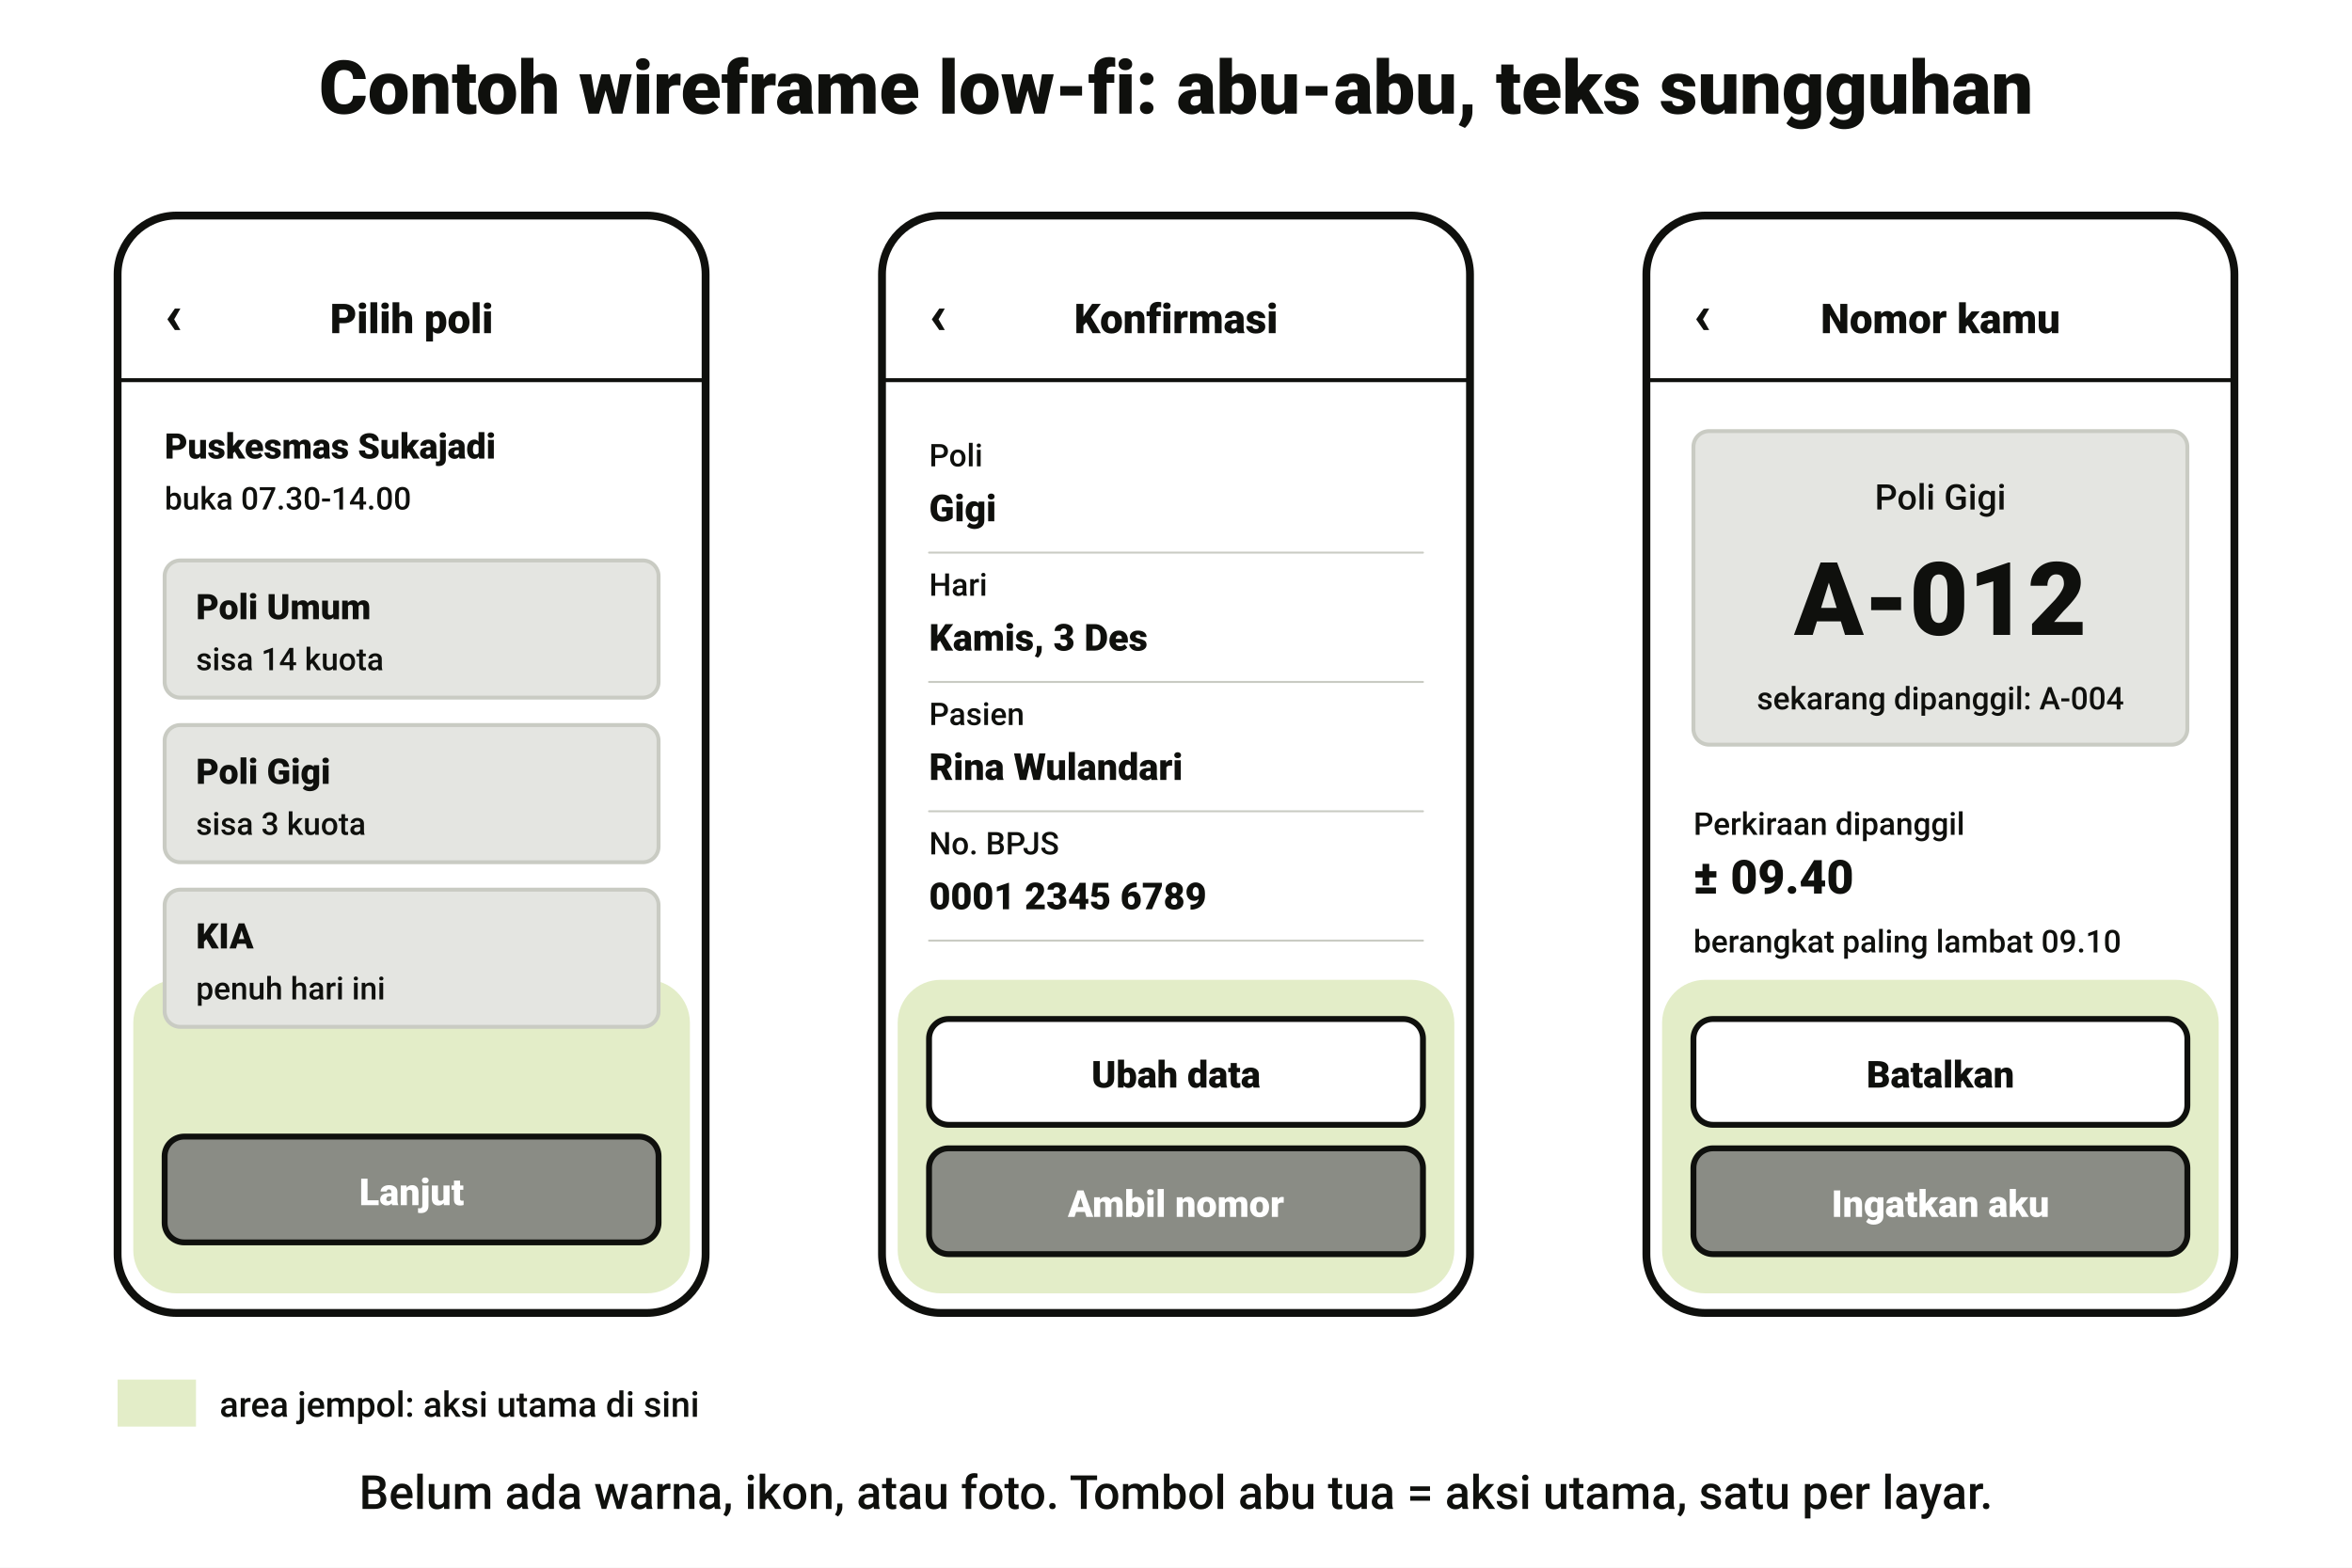
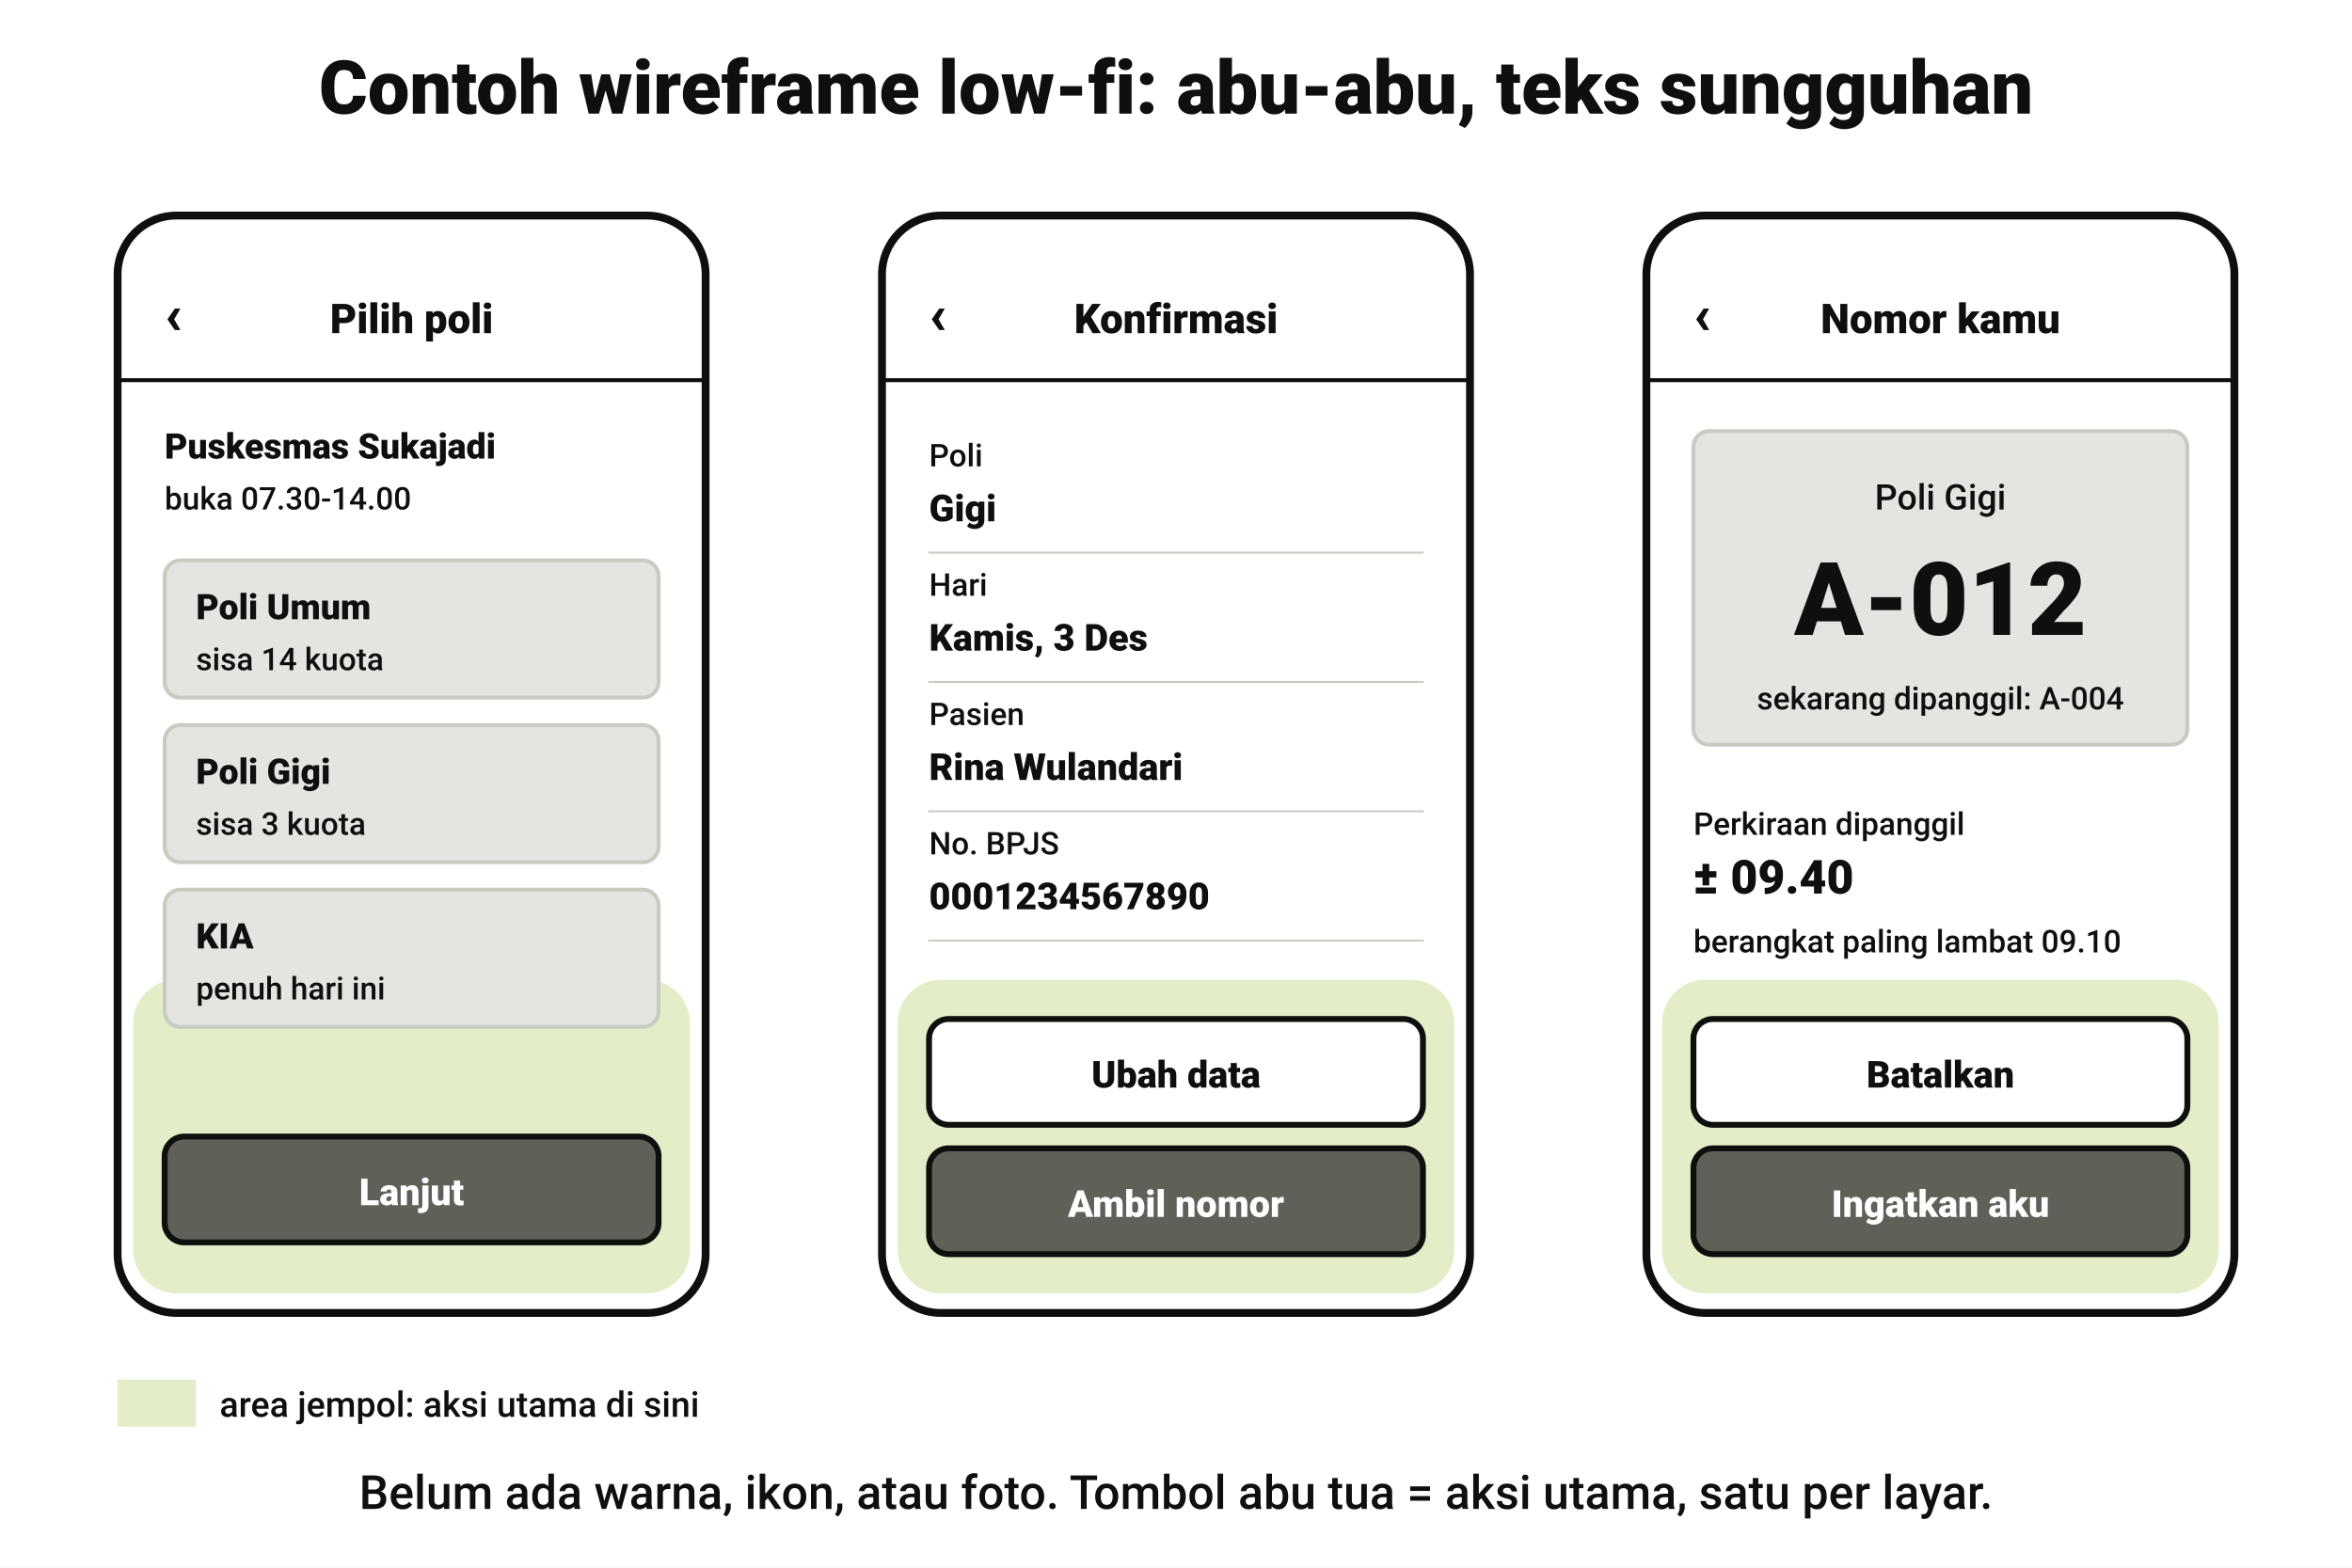
<svg xmlns="http://www.w3.org/2000/svg" viewBox="0 0 1200 800" width="1200" height="800" role="img" aria-labelledby="t" font-family="system-ui, 'Segoe UI', Roboto, sans-serif">
  <defs>
    <marker id="ah" markerWidth="14" markerHeight="14" refX="11" refY="7" orient="auto" markerUnits="userSpaceOnUse">
      <path d="M0 0L14 7L0 14z" fill="#0f100d" />
    </marker>
  </defs>
  <rect width="1200" height="800" fill="#ffffff" />
  <text x="600" y="58" font-size="38" font-weight="800" text-anchor="middle" fill="#0f100d">Contoh wireframe low-fi: abu-abu, teks sungguhan</text>
  <rect x="60" y="110" width="300" height="560" rx="30" fill="#ffffff" stroke="#0f100d" stroke-width="4" />
  <text x="84" y="170" font-size="28" font-weight="800" text-anchor="start" fill="#0f100d">‹</text>
  <text x="210" y="170" font-size="21" font-weight="800" text-anchor="middle" fill="#0f100d">Pilih poli</text>
  <line x1="60" y1="194" x2="360" y2="194" stroke="#0f100d" stroke-width="2" stroke-linecap="round" />
  <rect x="68" y="500" width="284" height="160" rx="22" fill="#e3edc8" />
  <text x="84" y="234" font-size="18" font-weight="800" text-anchor="start" fill="#0f100d">Puskesmas Sukajadi</text>
  <text x="84" y="260" font-size="16" font-weight="500" text-anchor="start" fill="#0f100d">buka 07.30-14.00</text>
  <rect x="84" y="286" width="252" height="70" rx="8" fill="#e4e5e1" stroke="#c9cbc3" stroke-width="2" />
  <text x="100" y="316" font-size="18" font-weight="800" text-anchor="start" fill="#0f100d">Poli Umum</text>
  <text x="100" y="342" font-size="16" font-weight="500" text-anchor="start" fill="#0f100d">sisa 14 kuota</text>
  <rect x="84" y="370" width="252" height="70" rx="8" fill="#e4e5e1" stroke="#c9cbc3" stroke-width="2" />
  <text x="100" y="400" font-size="18" font-weight="800" text-anchor="start" fill="#0f100d">Poli Gigi</text>
  <text x="100" y="426" font-size="16" font-weight="500" text-anchor="start" fill="#0f100d">sisa 3 kuota</text>
  <rect x="84" y="454" width="252" height="70" rx="8" fill="#e4e5e1" stroke="#c9cbc3" stroke-width="2" />
  <text x="100" y="484" font-size="18" font-weight="800" text-anchor="start" fill="#0f100d">KIA</text>
  <text x="100" y="510" font-size="16" font-weight="500" text-anchor="start" fill="#0f100d">penuh hari ini</text>
-   <rect x="84" y="580" width="252" height="54" rx="10" fill="#8a8c85" stroke="#0f100d" stroke-width="3" />
+   <rect x="84" y="580" width="252" height="54" rx="10" fill="#5f6159" stroke="#0f100d" stroke-width="3" />
  <text x="210" y="615" font-size="19" font-weight="800" text-anchor="middle" fill="#ffffff">Lanjut</text>
  <rect x="450" y="110" width="300" height="560" rx="30" fill="#ffffff" stroke="#0f100d" stroke-width="4" />
  <text x="474" y="170" font-size="28" font-weight="800" text-anchor="start" fill="#0f100d">‹</text>
  <text x="600" y="170" font-size="21" font-weight="800" text-anchor="middle" fill="#0f100d">Konfirmasi</text>
  <line x1="450" y1="194" x2="750" y2="194" stroke="#0f100d" stroke-width="2" stroke-linecap="round" />
  <rect x="458" y="500" width="284" height="160" rx="22" fill="#e3edc8" />
  <text x="474" y="238" font-size="16" font-weight="500" text-anchor="start" fill="#0f100d">Poli</text>
  <text x="474" y="266" font-size="19" font-weight="800" text-anchor="start" fill="#0f100d">Gigi</text>
  <line x1="474" y1="282" x2="726" y2="282" stroke="#c9cbc3" stroke-width="1" stroke-linecap="round" />
  <text x="474" y="304" font-size="16" font-weight="500" text-anchor="start" fill="#0f100d">Hari</text>
  <text x="474" y="332" font-size="19" font-weight="800" text-anchor="start" fill="#0f100d">Kamis, 3 Des</text>
  <line x1="474" y1="348" x2="726" y2="348" stroke="#c9cbc3" stroke-width="1" stroke-linecap="round" />
  <text x="474" y="370" font-size="16" font-weight="500" text-anchor="start" fill="#0f100d">Pasien</text>
  <text x="474" y="398" font-size="19" font-weight="800" text-anchor="start" fill="#0f100d">Rina Wulandari</text>
  <line x1="474" y1="414" x2="726" y2="414" stroke="#c9cbc3" stroke-width="1" stroke-linecap="round" />
  <text x="474" y="436" font-size="16" font-weight="500" text-anchor="start" fill="#0f100d">No. BPJS</text>
-   <text x="474" y="464" font-size="19" font-weight="800" text-anchor="start" fill="#0f100d">0001 2345 6789</text>
+   <text x="474" y="464" font-size="19" font-weight="800" text-anchor="start" fill="#0f100d">0001234567890</text>
  <line x1="474" y1="480" x2="726" y2="480" stroke="#c9cbc3" stroke-width="1" stroke-linecap="round" />
  <rect x="474" y="520" width="252" height="54" rx="10" fill="#ffffff" stroke="#0f100d" stroke-width="3" />
  <text x="600" y="555" font-size="19" font-weight="800" text-anchor="middle" fill="#0f100d">Ubah data</text>
-   <rect x="474" y="586" width="252" height="54" rx="10" fill="#8a8c85" stroke="#0f100d" stroke-width="3" />
+   <rect x="474" y="586" width="252" height="54" rx="10" fill="#5f6159" stroke="#0f100d" stroke-width="3" />
  <text x="600" y="621" font-size="19" font-weight="800" text-anchor="middle" fill="#ffffff">Ambil nomor</text>
  <rect x="840" y="110" width="300" height="560" rx="30" fill="#ffffff" stroke="#0f100d" stroke-width="4" />
  <text x="864" y="170" font-size="28" font-weight="800" text-anchor="start" fill="#0f100d">‹</text>
  <text x="990" y="170" font-size="21" font-weight="800" text-anchor="middle" fill="#0f100d">Nomor kamu</text>
  <line x1="840" y1="194" x2="1140" y2="194" stroke="#0f100d" stroke-width="2" stroke-linecap="round" />
  <rect x="848" y="500" width="284" height="160" rx="22" fill="#e3edc8" />
  <rect x="864" y="220" width="252" height="160" rx="8" fill="#e4e5e1" stroke="#c9cbc3" stroke-width="2" />
  <text x="990" y="260" font-size="18" font-weight="500" text-anchor="middle" fill="#0f100d">Poli Gigi</text>
  <text x="990" y="324" font-size="52" font-weight="800" text-anchor="middle" fill="#0f100d">A-012</text>
  <text x="990" y="362" font-size="16" font-weight="500" text-anchor="middle" fill="#0f100d">sekarang dipanggil: A-004</text>
  <text x="864" y="426" font-size="16" font-weight="500" text-anchor="start" fill="#0f100d">Perkiraan dipanggil</text>
  <text x="864" y="456" font-size="24" font-weight="800" text-anchor="start" fill="#0f100d">± 09.40</text>
  <text x="864" y="486" font-size="16" font-weight="500" text-anchor="start" fill="#0f100d">berangkat paling lambat 09.10</text>
  <rect x="864" y="520" width="252" height="54" rx="10" fill="#ffffff" stroke="#0f100d" stroke-width="3" />
  <text x="990" y="555" font-size="19" font-weight="800" text-anchor="middle" fill="#0f100d">Batalkan</text>
-   <rect x="864" y="586" width="252" height="54" rx="10" fill="#8a8c85" stroke="#0f100d" stroke-width="3" />
+   <rect x="864" y="586" width="252" height="54" rx="10" fill="#5f6159" stroke="#0f100d" stroke-width="3" />
  <text x="990" y="621" font-size="19" font-weight="800" text-anchor="middle" fill="#ffffff">Ingatkan aku</text>
  <rect x="60" y="704" width="40" height="24" fill="#e3edc8" />
  <text x="112" y="723" font-size="18" font-weight="500" text-anchor="start" fill="#0f100d">area jempol: aksi utama di sini</text>
  <text x="600" y="770" font-size="24" font-weight="500" text-anchor="middle" fill="#0f100d">Belum ada warna, ikon, atau foto. Tombol abu tua = aksi utama, satu per layar.</text>
</svg>
